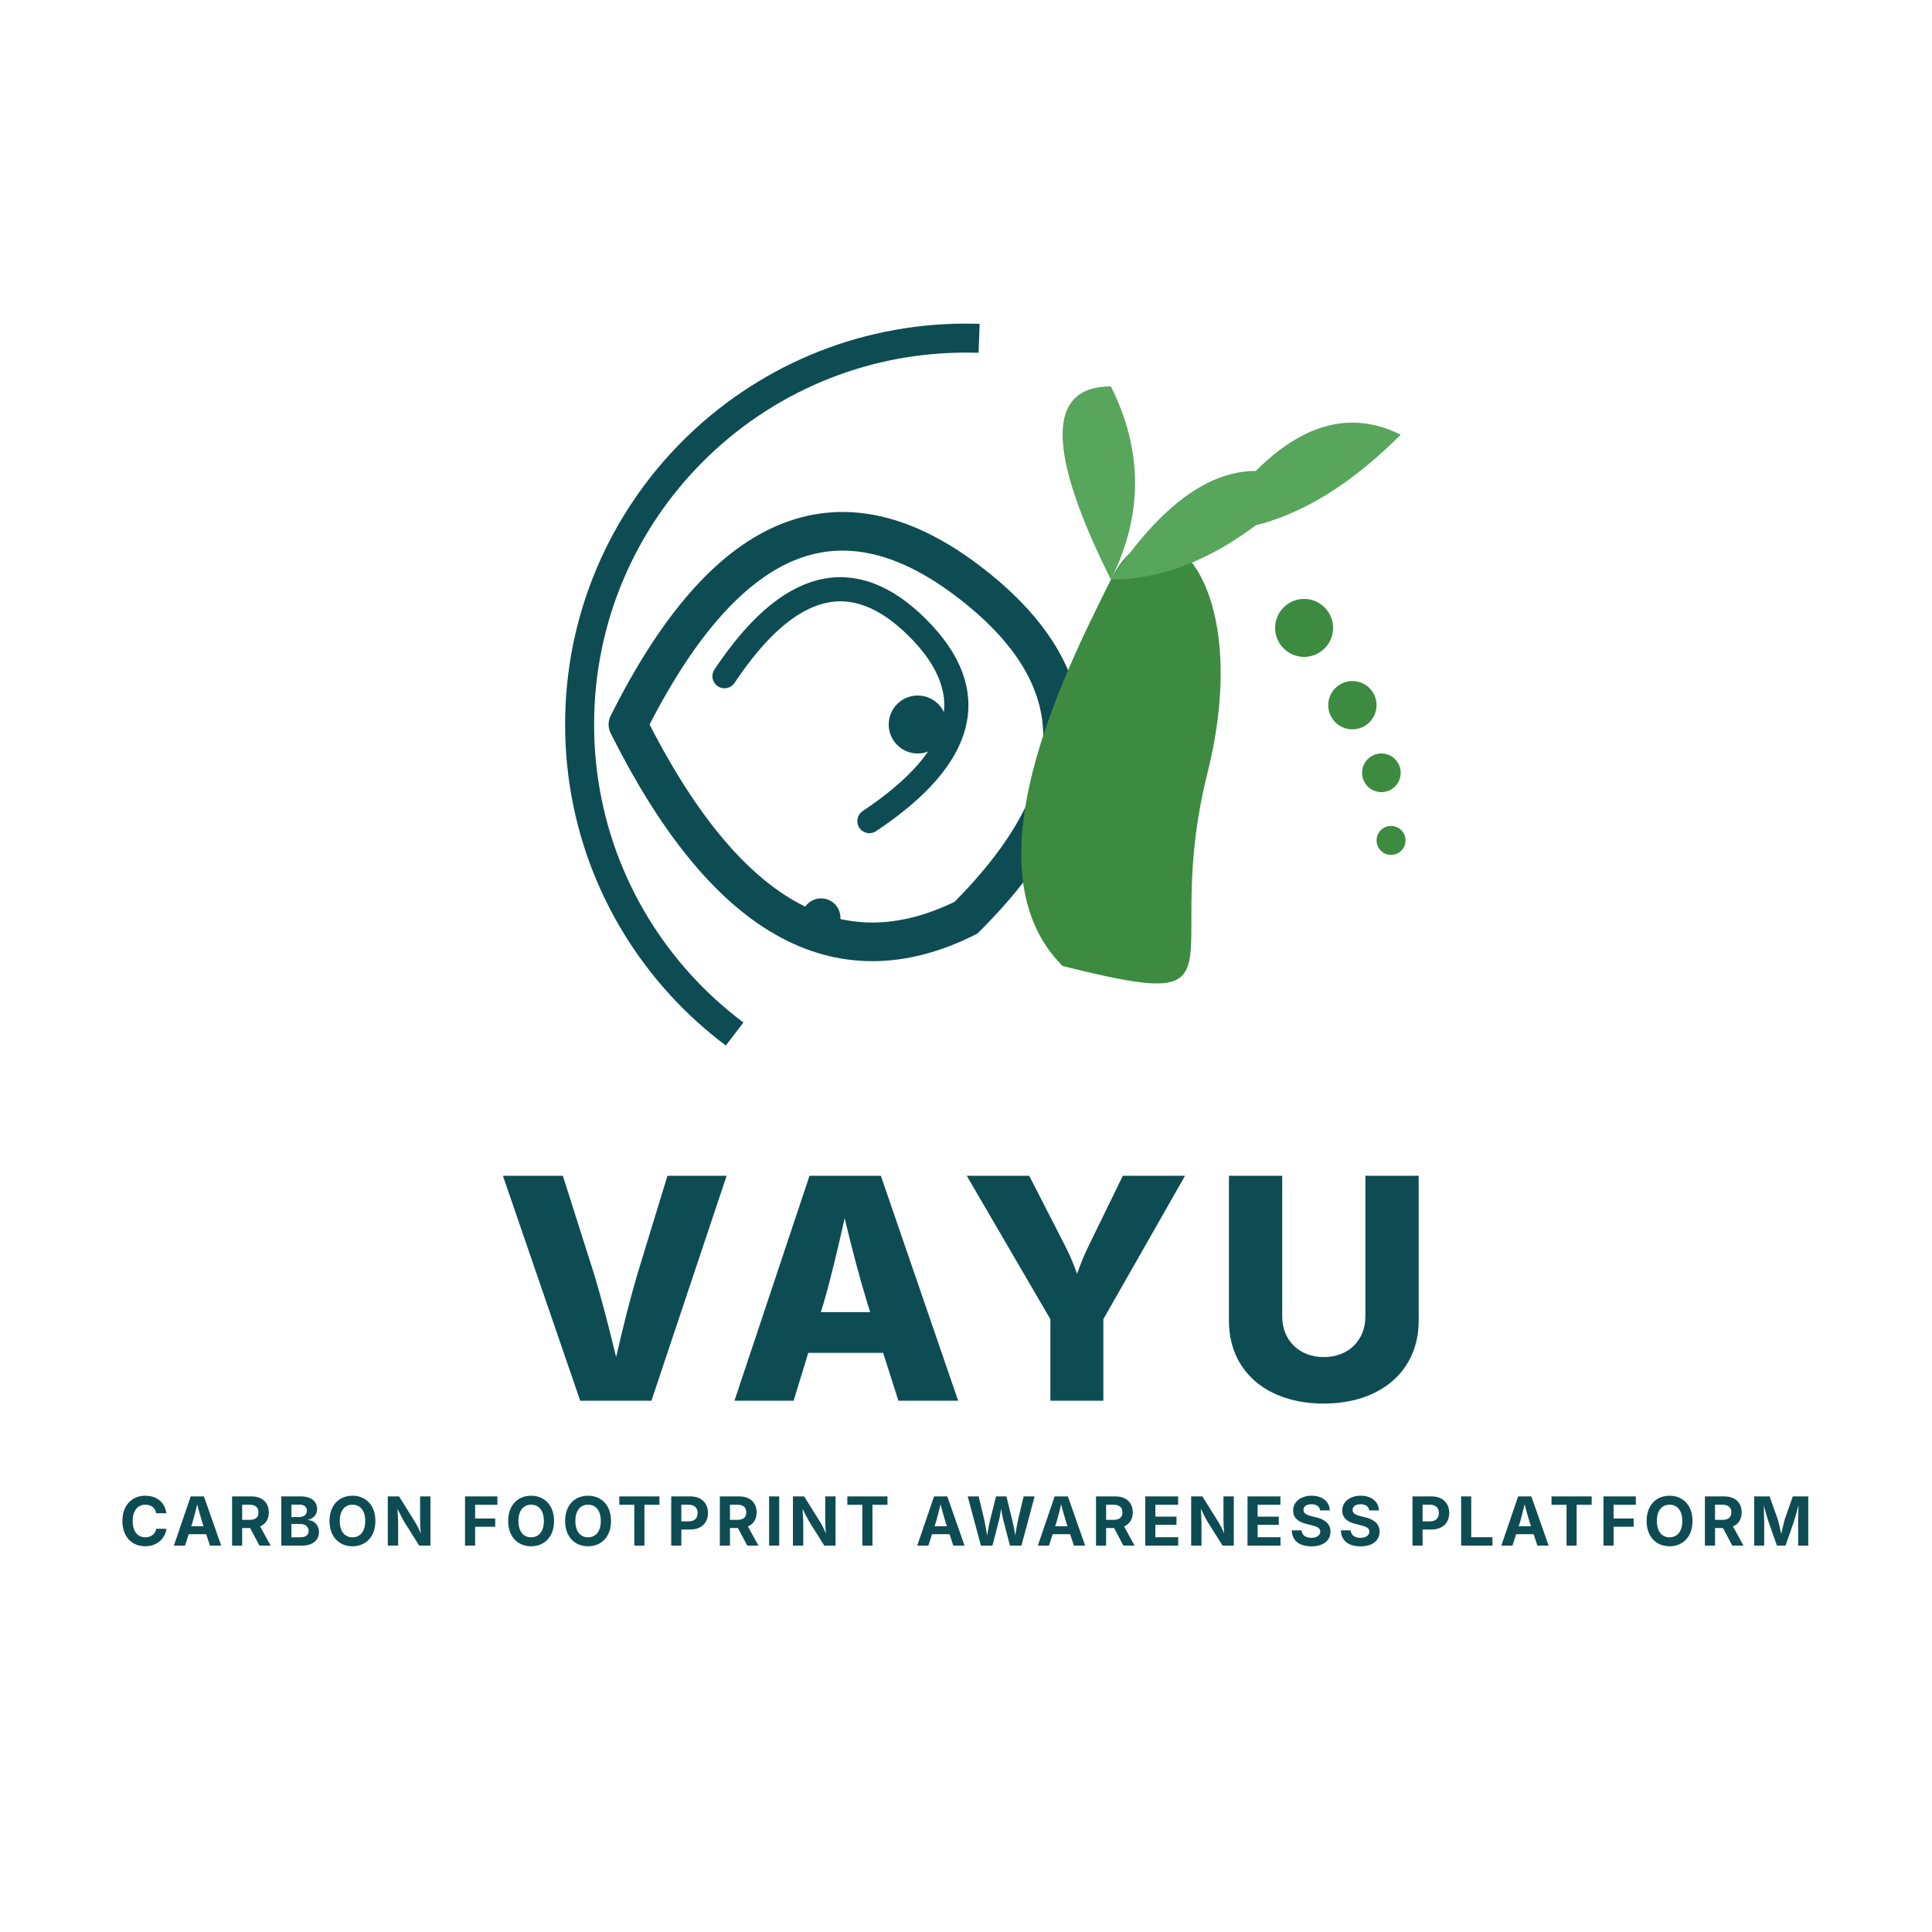
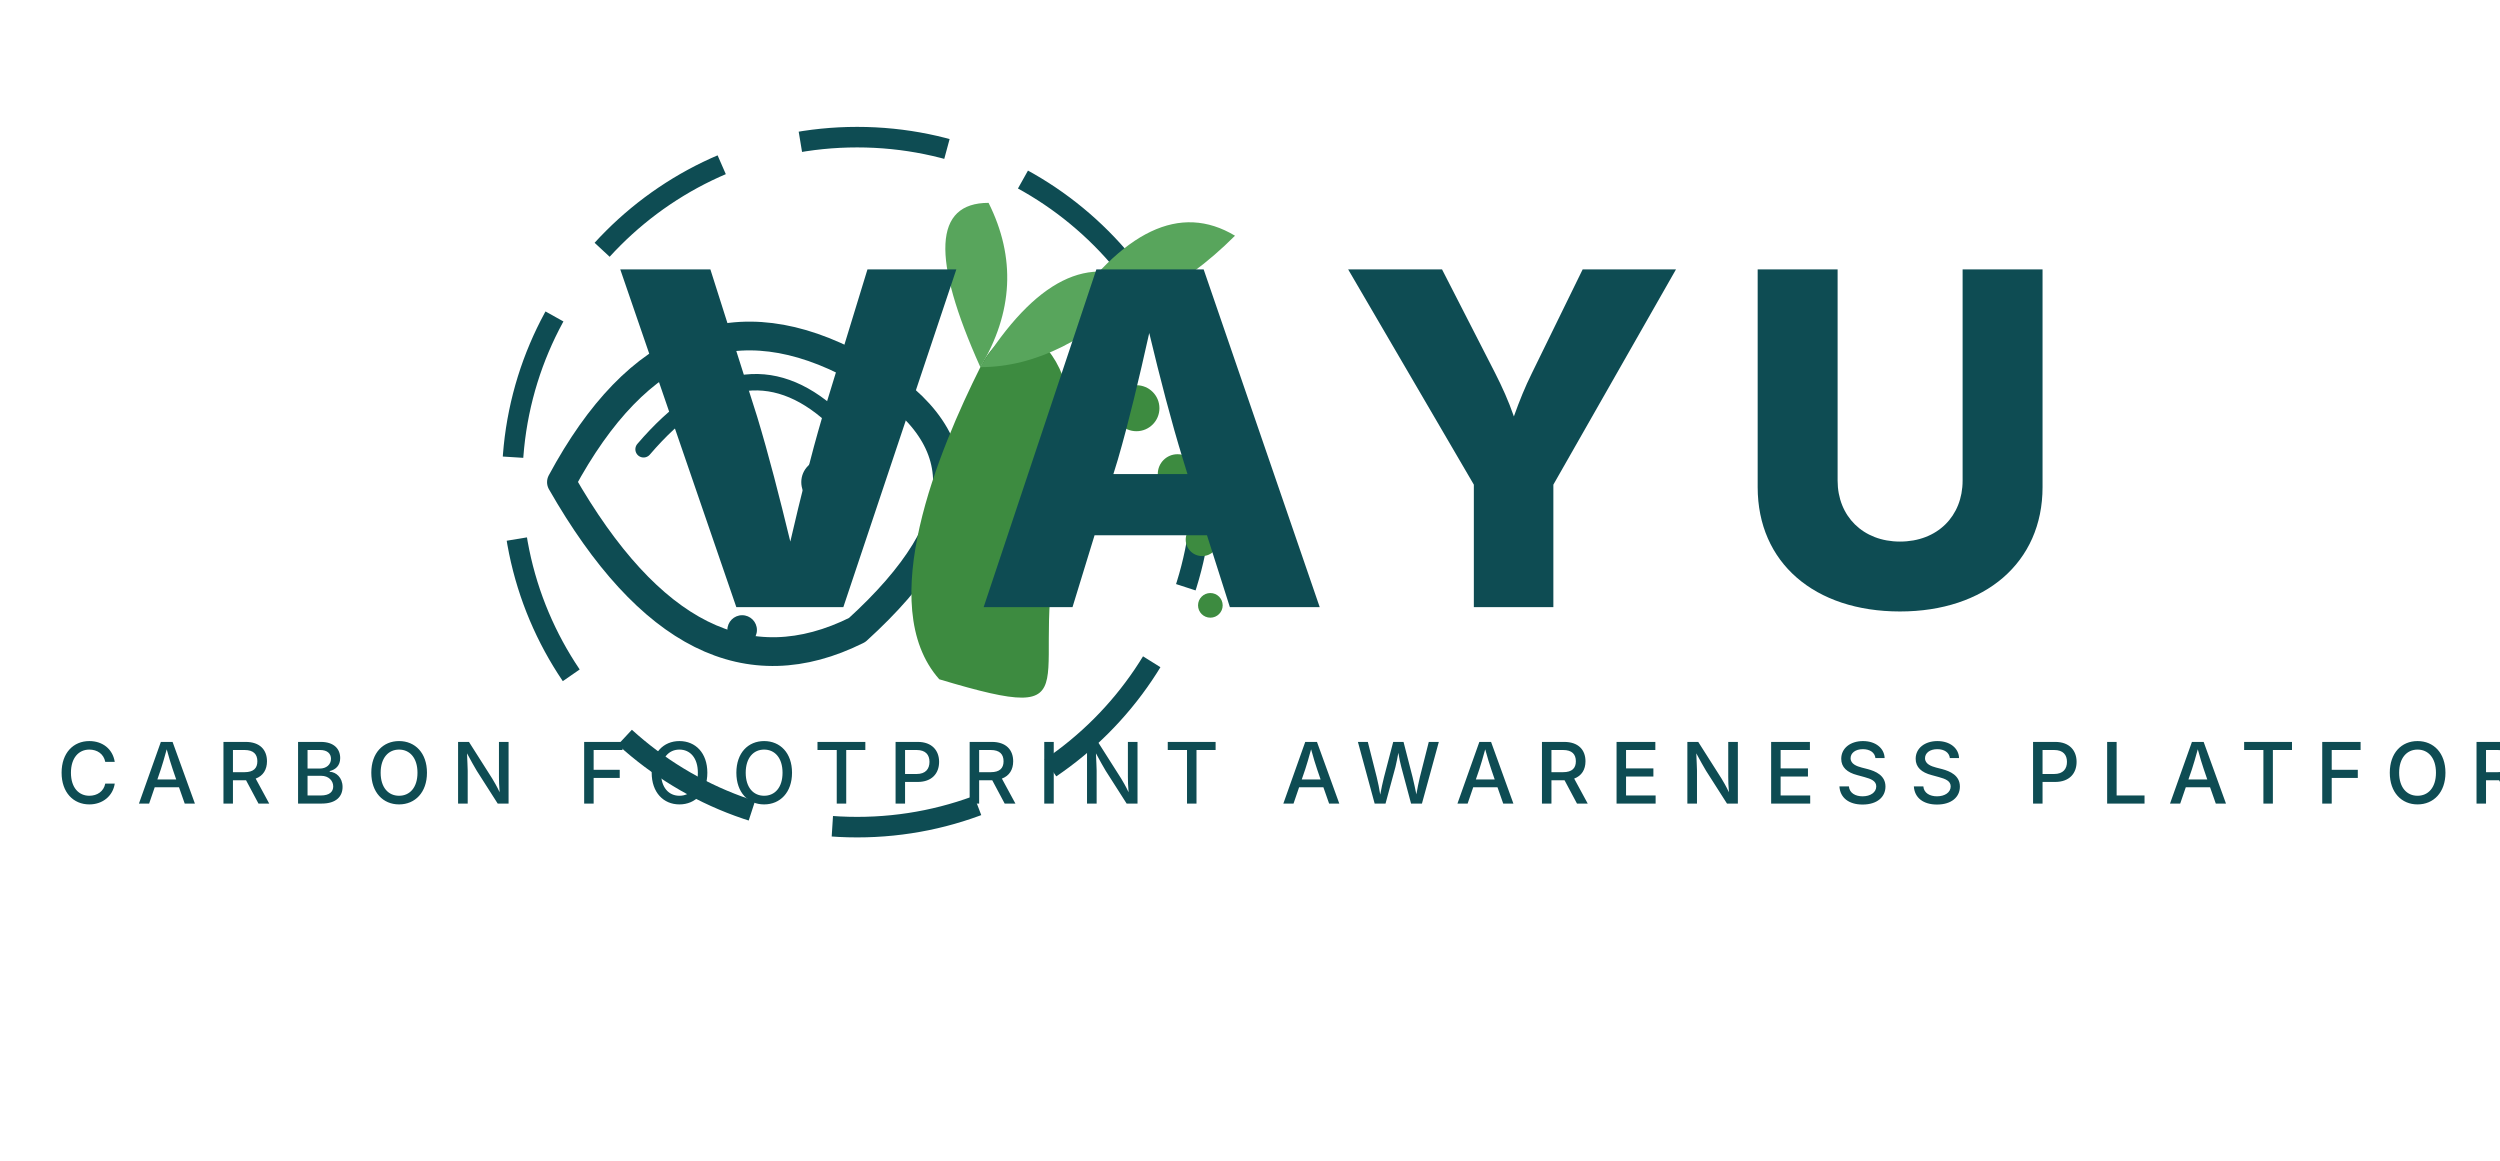
- <svg xmlns="http://www.w3.org/2000/svg" viewBox="0 0 400 400" width="100%" height="100%">
-   <g transform="translate(100, 50) scale(2)">
-     <path d="M50 10 A40 40 0 1 0 50 90 A40 40 0 0 0 50 10 Z" fill="none" stroke="#0E4C53" stroke-width="3" stroke-dasharray="100 150" />
-     <path d="M15 50 Q30 20 50 35 T50 70 Q30 80 15 50" fill="none" stroke="#0E4C53" stroke-width="4" stroke-linecap="round" />
-     <path d="M25 45 Q35 30 45 40 T40 60" fill="none" stroke="#0E4C53" stroke-width="2.5" stroke-linecap="round" />
-     <circle cx="45" cy="50" r="3" fill="#0E4C53" />
-     <circle cx="35" cy="70" r="2" fill="#0E4C53" />
-     <path d="M60 75 C 50 65, 60 45, 65 35 C 70 25, 80 35, 75 55 C 70 75, 80 80, 60 75 Z" fill="#3D8B40" />
-     <circle cx="85" cy="40" r="3" fill="#3D8B40" />
-     <circle cx="90" cy="48" r="2.5" fill="#3D8B40" />
-     <circle cx="93" cy="55" r="2" fill="#3D8B40" />
-     <circle cx="94" cy="62" r="1.5" fill="#3D8B40" />
-     <path d="M65 35 Q 55 15 65 15 Q 70 25 65 35" fill="#58A55C" />
-     <path d="M65 35 Q 75 20 85 25 Q 75 35 65 35" fill="#58A55C" />
-     <path d="M75 30 Q 85 15 95 20 Q 85 30 75 30" fill="#58A55C" />
+ <svg xmlns="http://www.w3.org/2000/svg" viewBox="0 0 280 130" width="100%" height="100%">
+   <g transform="translate(50, 8) scale(0.92)">
+     <circle cx="50" cy="50" r="42" fill="none" stroke="#0E4C53" stroke-width="2.5" stroke-dasharray="18 10" stroke-dashoffset="5" />
+     <path d="M14 50 Q28 24 50 36 T50 68 Q30 78 14 50" fill="none" stroke="#0E4C53" stroke-width="3.5" stroke-linecap="round" stroke-linejoin="round" />
+     <path d="M24 46 Q36 32 47 42 T43 62" fill="none" stroke="#0E4C53" stroke-width="2" stroke-linecap="round" />
+     <circle cx="46" cy="50" r="2.8" fill="#0E4C53" />
+     <circle cx="36" cy="68" r="1.8" fill="#0E4C53" />
+     <path d="M60 74 C52 65, 60 46, 65 36 C70 26, 80 36, 75 55 C70 74, 80 80, 60 74 Z" fill="#3D8B40" />
+     <circle cx="84" cy="41" r="2.8" fill="#3D8B40" />
+     <circle cx="89" cy="49" r="2.4" fill="#3D8B40" />
+     <circle cx="92" cy="57" r="2.0" fill="#3D8B40" />
+     <circle cx="93" cy="65" r="1.5" fill="#3D8B40" />
+     <path d="M65 36 Q56 16 66 16 Q71 26 65 36" fill="#58A55C" />
+     <path d="M65 36 Q75 20 85 26 Q75 36 65 36" fill="#58A55C" />
+     <path d="M75 30 Q86 14 96 20 Q86 30 75 30" fill="#58A55C" />
  </g>
-   <g transform="translate(200, 290)" text-anchor="middle">
-     <text x="0" y="0" font-family="-apple-system, system-ui, sans-serif" font-weight="800" font-size="64" fill="#0E4C53" letter-spacing="4">VAYU</text>
-     <text x="0" y="30" font-family="-apple-system, system-ui, sans-serif" font-weight="700" font-size="14" fill="#0E4C53" letter-spacing="1">CARBON FOOTPRINT AWARENESS PLATFORM</text>
-   </g>
+   <text x="150" y="68" font-family="-apple-system, BlinkMacSystemFont, 'Segoe UI', sans-serif" font-weight="800" font-size="52" fill="#0E4C53" letter-spacing="5" text-anchor="middle">VAYU</text>
+   <text x="150" y="90" font-family="-apple-system, BlinkMacSystemFont, 'Segoe UI', sans-serif" font-weight="500" font-size="9.5" fill="#0E4C53" letter-spacing="2.2" text-anchor="middle">CARBON FOOTPRINT AWARENESS PLATFORM</text>
</svg>
